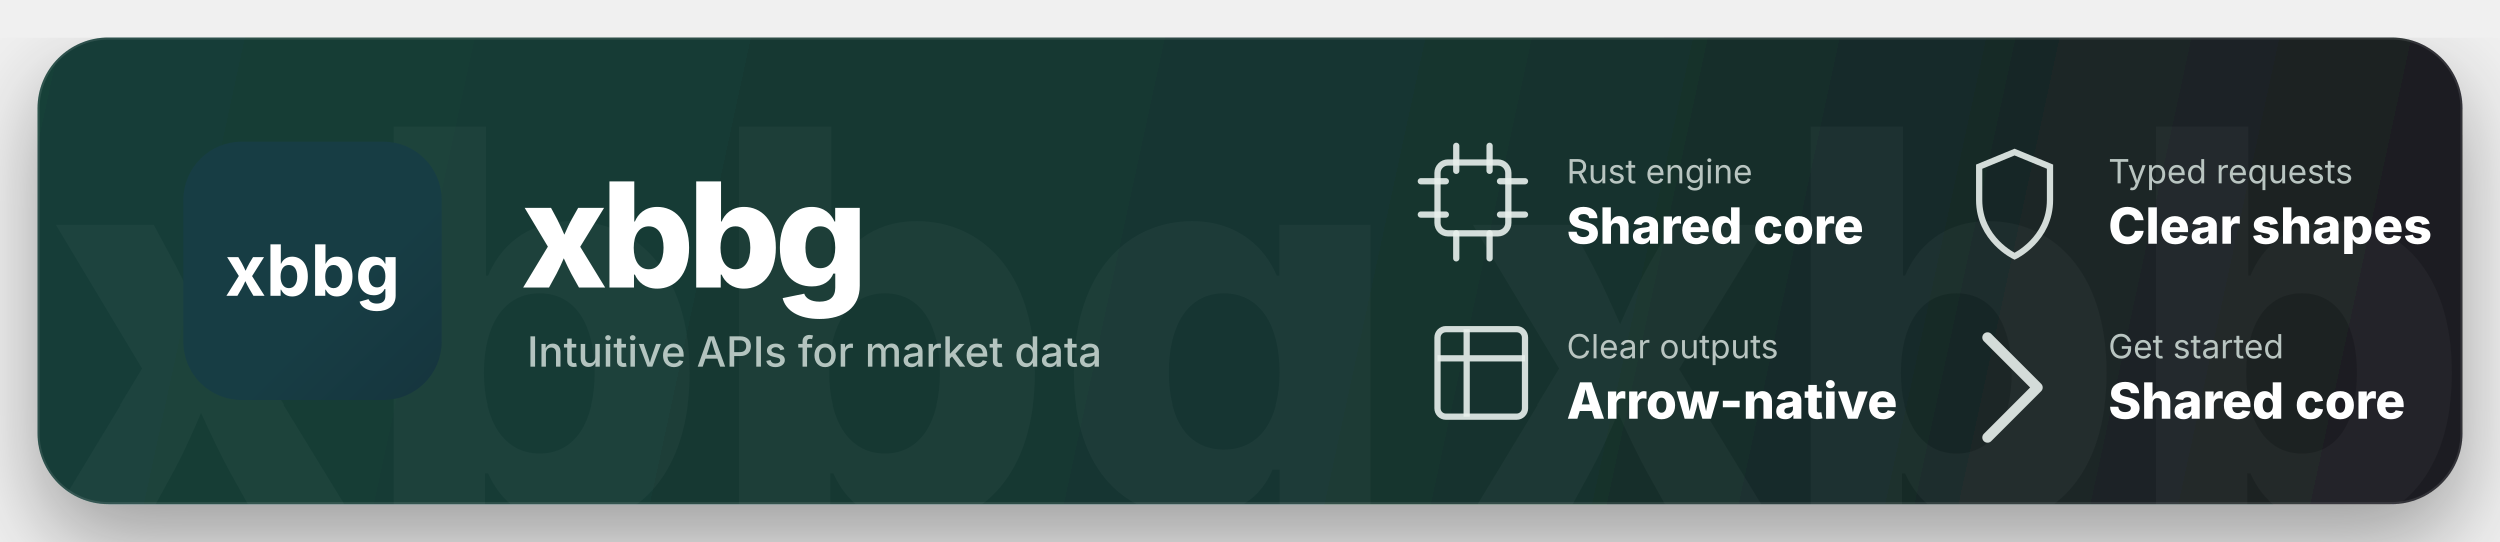
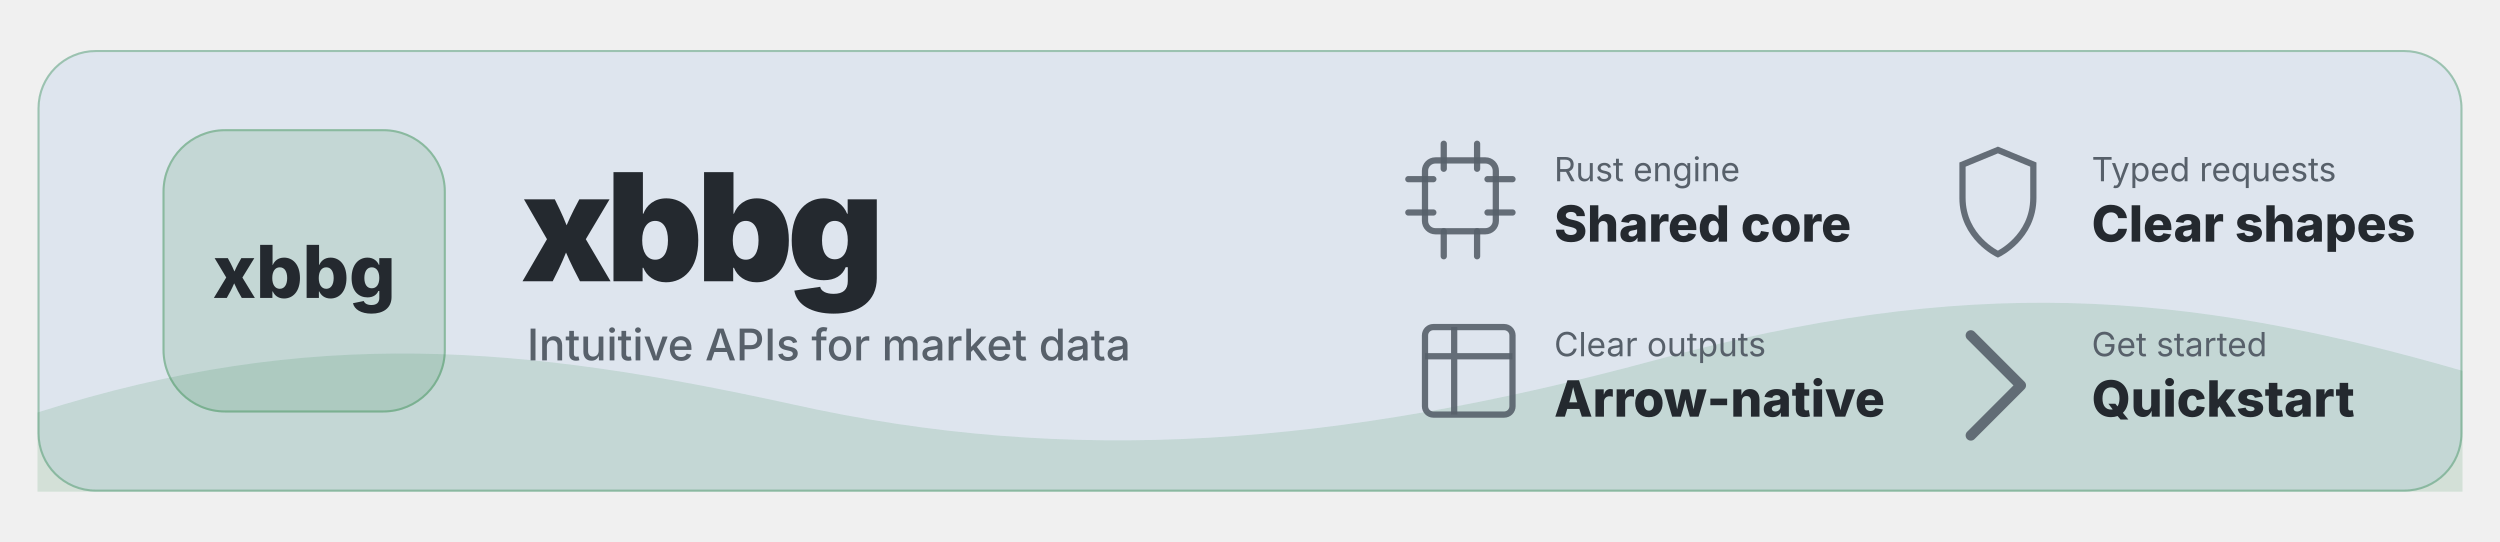
<svg xmlns="http://www.w3.org/2000/svg" width="1200" height="260" viewBox="0 0 1200 260" fill="none" role="img" aria-labelledby="title desc">
-   <defs>
-     <linearGradient id="card" x1="0" y1="0" x2="1200" y2="260" gradientUnits="userSpaceOnUse">
-       <stop offset="0" stop-color="#173f38" />
-       <stop offset="0.58" stop-color="#16342f" />
-       <stop offset="1" stop-color="#1d1b20" />
-     </linearGradient>
-     <linearGradient id="mark" x1="96" y1="55" x2="212" y2="171" gradientUnits="userSpaceOnUse">
-       <stop stop-color="#173d44" />
-       <stop offset="1" stop-color="#142935" />
-     </linearGradient>
-     <filter id="shadow" x="-20" y="-20" width="1240" height="300" color-interpolation-filters="sRGB">
-       <feDropShadow dx="0" dy="18" stdDeviation="22" flood-color="#000000" flood-opacity="0.35" />
-     </filter>
-     <pattern id="watermark" patternUnits="userSpaceOnUse" width="680" height="260">
-       <text x="20" y="250" font-family="Inter, Segoe UI, Arial, sans-serif" font-size="260" font-weight="800" fill="#ffffff" opacity="0.035">xbbg</text>
-     </pattern>
-   </defs>
-   <rect x="18" y="18" width="1164" height="224" rx="34" fill="url(#card)" filter="url(#shadow)" />
-   <rect x="18.5" y="18.5" width="1163" height="223" rx="33.5" stroke="#ffffff" stroke-opacity="0.10" />
-   <rect x="18" y="18" width="1164" height="224" rx="34" fill="url(#watermark)" />
-   <g transform="translate(88 68)">
-     <rect width="124" height="124" rx="28" fill="url(#mark)" />
-     <text x="62" y="74" text-anchor="middle" font-family="Inter, Segoe UI, Arial, sans-serif" font-size="34" font-weight="700" fill="#ffffff">xbbg</text>
+   <style>
+     .primary { fill: #24292f; }
+     .muted { fill: #57606a; }
+     .stroke { stroke: #57606a; }
+     .soft { fill: #0969da; opacity: 0.08; }
+     .accent { fill: #1a7f37; opacity: 0.14; }
+     .accentStroke { stroke: #1a7f37; opacity: 0.34; }
+     @media (prefers-color-scheme: dark) {
+       .primary { fill: #e6edf3; }
+       .muted { fill: #8b949e; }
+       .stroke { stroke: #8b949e; }
+       .soft { fill: #58a6ff; opacity: 0.10; }
+       .accent { fill: #3fb950; opacity: 0.13; }
+       .accentStroke { stroke: #3fb950; opacity: 0.34; }
+     }
+   </style>
+   <rect x="18" y="24" width="1164" height="212" rx="28" class="soft" />
+   <rect x="18.5" y="24.5" width="1163" height="211" rx="27.5" class="accentStroke" />
+   <path d="M18 198C150 156 252 166 380 194C514 224 642 214 794 173C944 132 1047 139 1182 178V236H18V198Z" class="accent" />
+   <g transform="translate(78 62)" font-family="Inter, Segoe UI, Arial, sans-serif">
+     <rect width="136" height="136" rx="30" class="accent" />
+     <rect x="0.5" y="0.5" width="135" height="135" rx="29.5" class="accentStroke" />
+     <text x="68" y="81" text-anchor="middle" font-size="35" font-weight="800" class="primary">xbbg</text>
  </g>
-   <g transform="translate(250 80)">
-     <text x="0" y="58" font-family="Inter, Segoe UI, Arial, sans-serif" font-size="70" font-weight="800" letter-spacing="-3" fill="#ffffff">xbbg</text>
-     <text x="3" y="96" font-family="Inter, Segoe UI, Arial, sans-serif" font-size="20" font-weight="500" fill="#d6e2dd" opacity="0.82">Intuitive APIs for market data</text>
+   <g transform="translate(250 75)" font-family="Inter, Segoe UI, Arial, sans-serif">
+     <text x="0" y="60" font-size="72" font-weight="850" letter-spacing="-3" class="primary">xbbg</text>
+     <text x="3" y="98" font-size="21" font-weight="500" class="muted">Intuitive APIs for market data</text>
  </g>
-   <g transform="translate(690 70)" font-family="Inter, Segoe UI, Arial, sans-serif">
+   <g transform="translate(684 69)" font-family="Inter, Segoe UI, Arial, sans-serif">
    <g transform="translate(0 0)">
-       <rect x="0" y="8" width="34" height="34" rx="5" stroke="#e8f0ec" stroke-width="3" opacity="0.9" />
-       <path d="M9 0v12M25 0v12M9 42v12M25 42v12M-8 17h12M-8 33h12M30 17h12M30 33h12" stroke="#e8f0ec" stroke-width="3" stroke-linecap="round" opacity="0.9" />
-       <text x="62" y="18" font-size="16" fill="#b9c5c1">Rust engine</text>
-       <text x="62" y="47" font-size="24" font-weight="800" fill="#ffffff">Shared core</text>
+       <rect x="0" y="8" width="34" height="34" rx="5" class="stroke" stroke-width="3" opacity="0.9" />
+       <path d="M9 0v12M25 0v12M9 42v12M25 42v12M-8 17h12M-8 33h12M30 17h12M30 33h12" class="stroke" stroke-width="3" stroke-linecap="round" opacity="0.9" />
+       <text x="62" y="18" font-size="16" class="muted">Rust engine</text>
+       <text x="62" y="47" font-size="24" font-weight="800" class="primary">Shared core</text>
    </g>
-     <g transform="translate(260 0)">
-       <path d="M17 3l17 7v16c0 19-17 27-17 27S0 45 0 26V10l17-7z" stroke="#e8f0ec" stroke-width="3" fill="none" opacity="0.9" />
-       <text x="62" y="18" font-size="16" fill="#b9c5c1">Typed requests</text>
-       <text x="62" y="47" font-size="24" font-weight="800" fill="#ffffff">Clear shapes</text>
+     <g transform="translate(258 0)">
+       <path d="M17 3l17 7v16c0 19-17 27-17 27S0 45 0 26V10l17-7z" class="stroke" stroke-width="3" fill="none" opacity="0.9" />
+       <text x="62" y="18" font-size="16" class="muted">Typed requests</text>
+       <text x="62" y="47" font-size="24" font-weight="800" class="primary">Clear shapes</text>
    </g>
    <g transform="translate(0 88)">
-       <rect x="0" y="0" width="42" height="42" rx="4" stroke="#e8f0ec" stroke-width="3" opacity="0.9" />
-       <path d="M0 14h42M14 0v42" stroke="#e8f0ec" stroke-width="3" opacity="0.9" />
-       <text x="62" y="14" font-size="16" fill="#b9c5c1">Clear outputs</text>
-       <text x="62" y="43" font-size="24" font-weight="800" fill="#ffffff">Arrow-native</text>
+       <rect x="0" y="0" width="42" height="42" rx="4" class="stroke" stroke-width="3" opacity="0.9" />
+       <path d="M0 14h42M14 0v42" class="stroke" stroke-width="3" opacity="0.9" />
+       <text x="62" y="14" font-size="16" class="muted">Clear outputs</text>
+       <text x="62" y="43" font-size="24" font-weight="800" class="primary">Arrow-native</text>
    </g>
-     <g transform="translate(260 88)">
-       <path d="M4 4l24 24L4 52" stroke="#e8f0ec" stroke-width="5" stroke-linecap="round" stroke-linejoin="round" opacity="0.9" />
-       <text x="62" y="14" font-size="16" fill="#b9c5c1">Get started</text>
-       <text x="62" y="43" font-size="24" font-weight="800" fill="#ffffff">Shared core</text>
+     <g transform="translate(258 88)">
+       <path d="M4 4l24 24L4 52" class="stroke" stroke-width="5" stroke-linecap="round" stroke-linejoin="round" opacity="0.9" />
+       <text x="62" y="14" font-size="16" class="muted">Get started</text>
+       <text x="62" y="43" font-size="24" font-weight="800" class="primary">Quickstart</text>
    </g>
  </g>
</svg>
